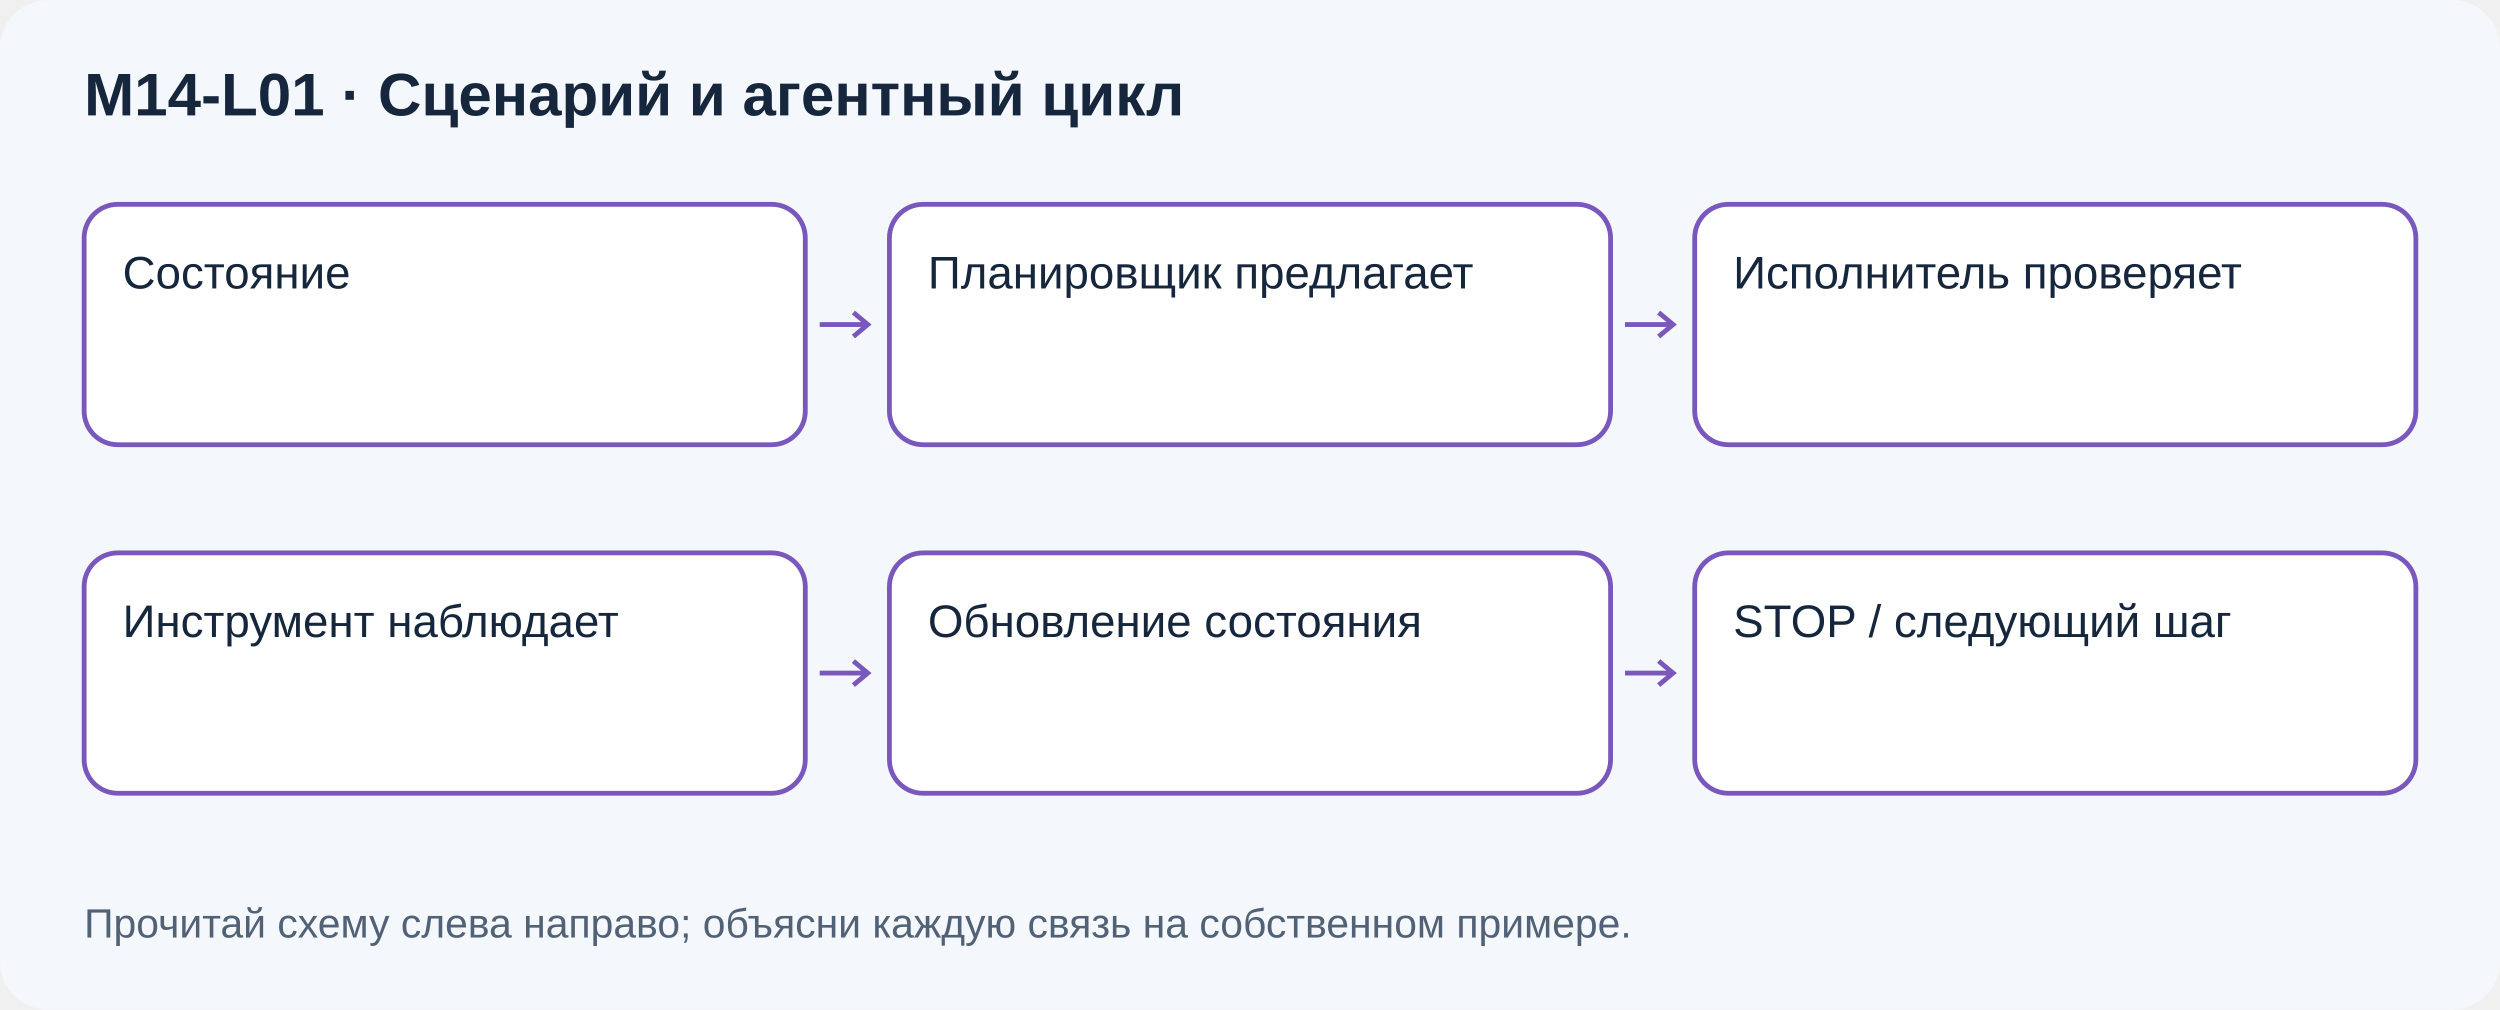
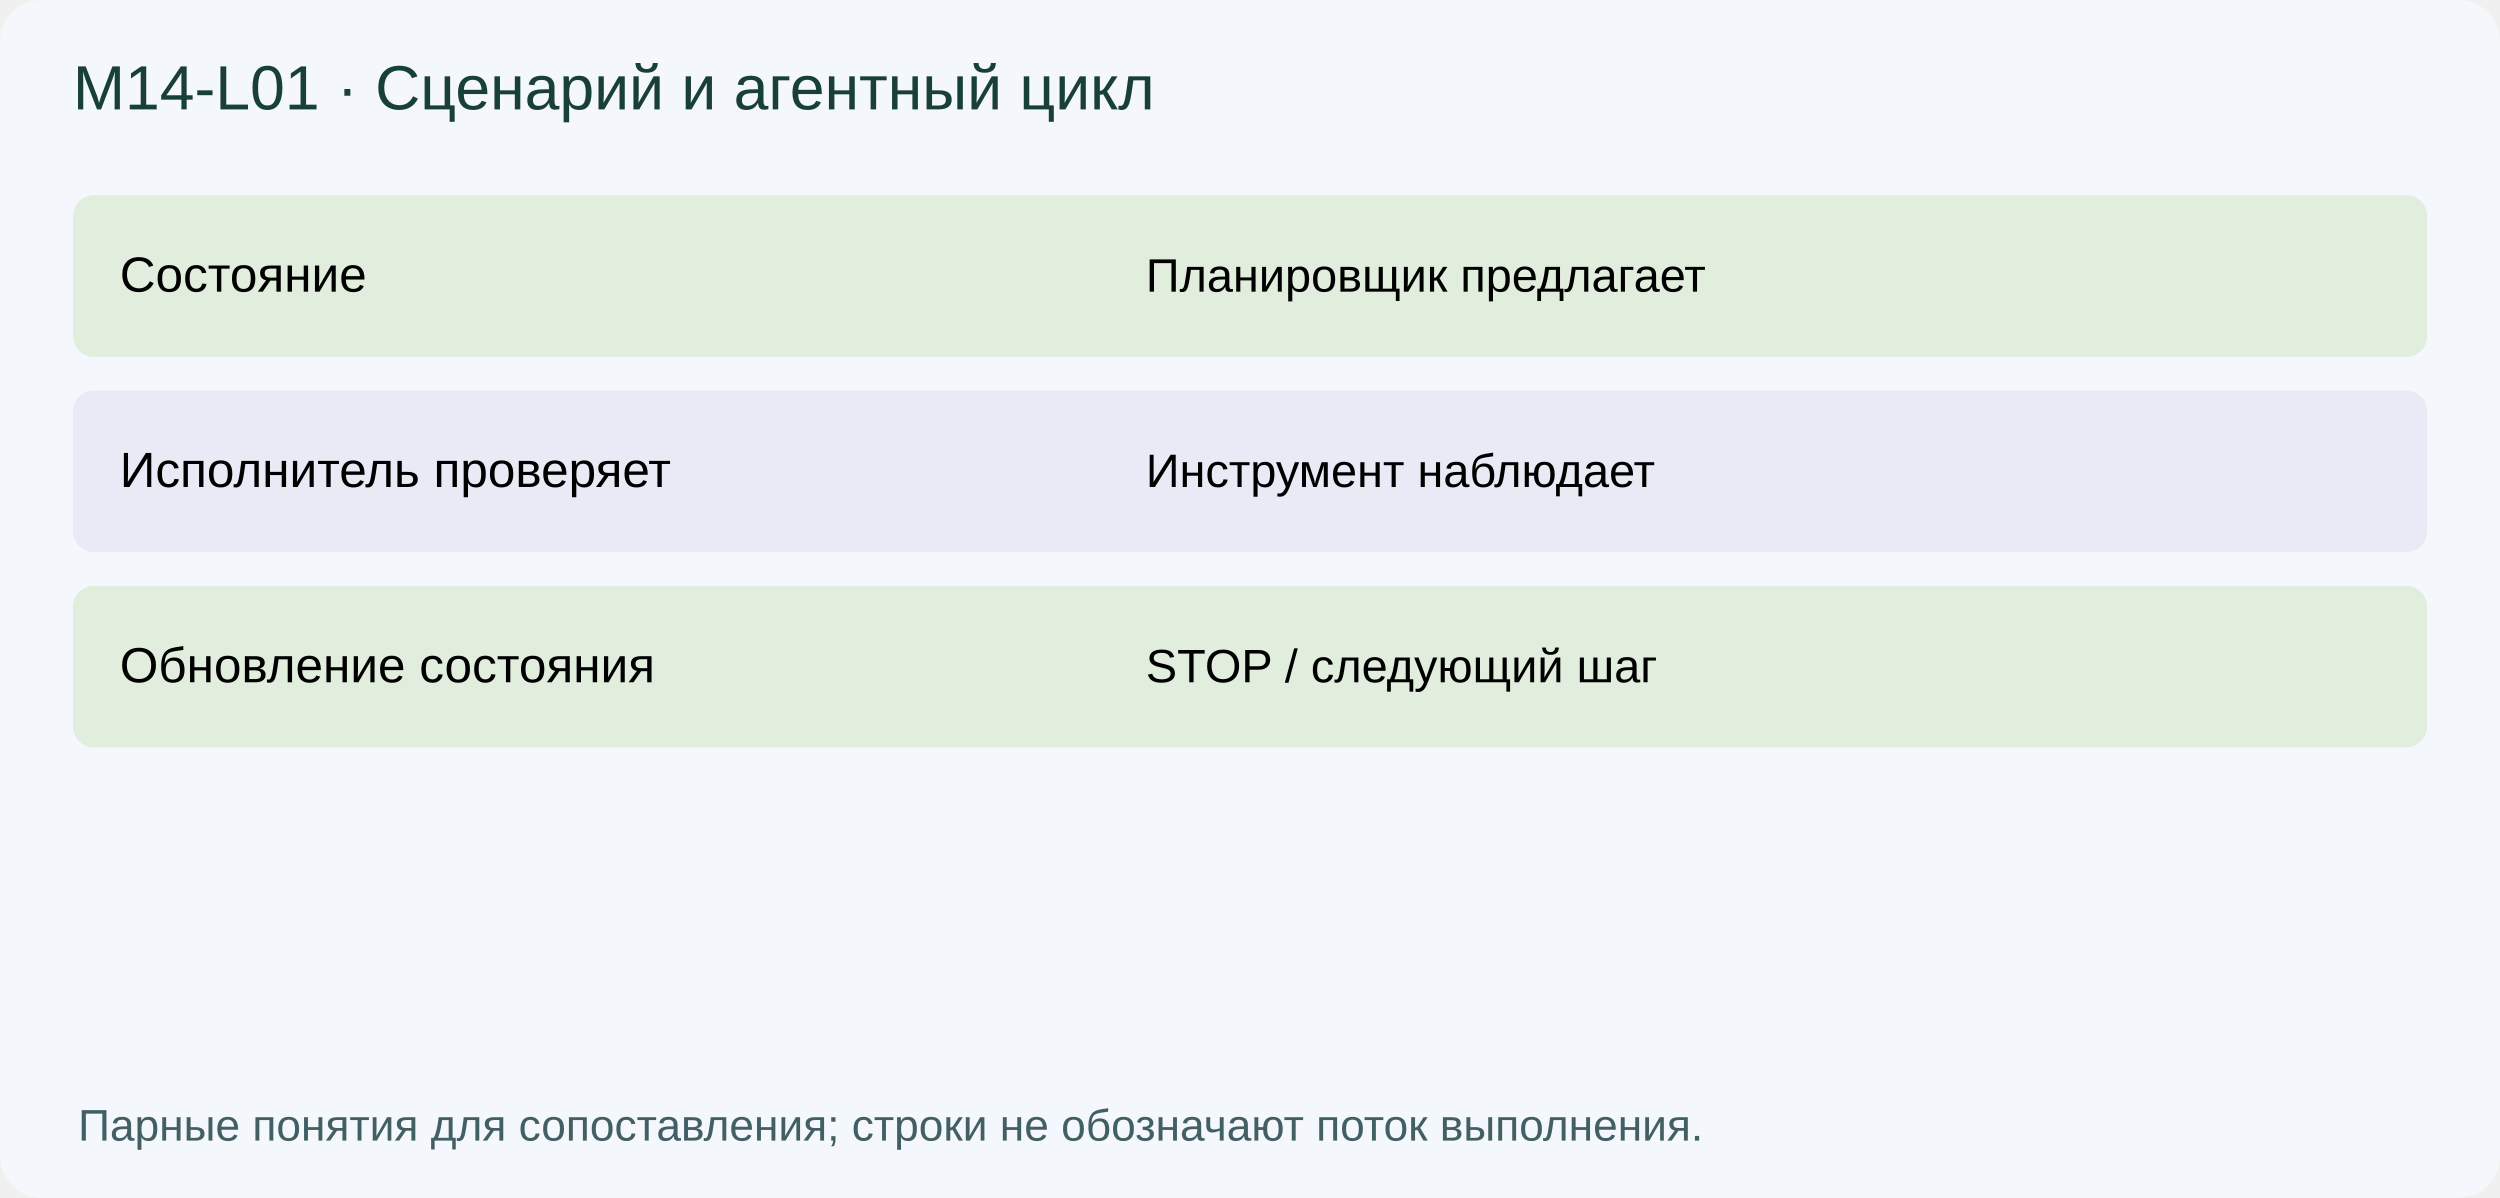
- <svg xmlns="http://www.w3.org/2000/svg" width="1040" height="420" viewBox="0 0 1040 420" role="img" aria-labelledby="title">
-   <rect width="1040" height="420" rx="20" fill="#f4f7fb" />
-   <text x="35" y="48" font-family="Arial,sans-serif" font-size="25" font-weight="700" fill="#15263d">M14-L01 · Сценарий и агентный цикл</text>
-   <rect x="35" y="85" width="300" height="100" rx="14" fill="white" stroke="#7957bc" stroke-width="2" />
-   <text x="51" y="120" font-family="Arial,sans-serif" font-size="19" fill="#15263d">Состояние</text>
-   <path d="M341,135h20m-6,-5l6,5l-6,5" fill="none" stroke="#7957bc" stroke-width="2" />
-   <rect x="370" y="85" width="300" height="100" rx="14" fill="white" stroke="#7957bc" stroke-width="2" />
-   <text x="386" y="120" font-family="Arial,sans-serif" font-size="19" fill="#15263d">Планировщик предлагает</text>
-   <path d="M676,135h20m-6,-5l6,5l-6,5" fill="none" stroke="#7957bc" stroke-width="2" />
-   <rect x="705" y="85" width="300" height="100" rx="14" fill="white" stroke="#7957bc" stroke-width="2" />
-   <text x="721" y="120" font-family="Arial,sans-serif" font-size="19" fill="#15263d">Исполнитель проверяет</text>
-   <rect x="35" y="230" width="300" height="100" rx="14" fill="white" stroke="#7957bc" stroke-width="2" />
-   <text x="51" y="265" font-family="Arial,sans-serif" font-size="19" fill="#15263d">Инструмент наблюдает</text>
-   <path d="M341,280h20m-6,-5l6,5l-6,5" fill="none" stroke="#7957bc" stroke-width="2" />
-   <rect x="370" y="230" width="300" height="100" rx="14" fill="white" stroke="#7957bc" stroke-width="2" />
-   <text x="386" y="265" font-family="Arial,sans-serif" font-size="19" fill="#15263d">Обновление состояния</text>
-   <path d="M676,280h20m-6,-5l6,5l-6,5" fill="none" stroke="#7957bc" stroke-width="2" />
-   <rect x="705" y="230" width="300" height="100" rx="14" fill="white" stroke="#7957bc" stroke-width="2" />
-   <text x="721" y="265" font-family="Arial,sans-serif" font-size="19" fill="#15263d">STOP / следующий шаг</text>
-   <text x="35" y="390" font-family="Arial,sans-serif" font-size="17" fill="#526276">Прочитай схему слева направо; объясни каждую связь на собственном примере.</text>
+ <svg xmlns="http://www.w3.org/2000/svg" width="960" height="460" viewBox="0 0 960 460">
+   <rect width="960" height="460" rx="16" fill="#f4f7fb" />
+   <text x="28" y="42" font-size="24" font-family="Arial" fill="#183f38">M14-L01 · Сценарий и агентный цикл</text>
+   <rect x="28" y="75" width="904" height="62" rx="8" fill="#e1eddd" />
+   <text x="46" y="112" font-size="19" font-family="Arial">Состояние</text>
+   <text x="440" y="112" font-size="18" font-family="Arial">Планировщик предлагает</text>
+   <rect x="28" y="150" width="904" height="62" rx="8" fill="#e8ebf5" />
+   <text x="46" y="187" font-size="19" font-family="Arial">Исполнитель проверяет</text>
+   <text x="440" y="187" font-size="18" font-family="Arial">Инструмент наблюдает</text>
+   <rect x="28" y="225" width="904" height="62" rx="8" fill="#e1eddd" />
+   <text x="46" y="262" font-size="19" font-family="Arial">Обновление состояния</text>
+   <text x="440" y="262" font-size="18" font-family="Arial">STOP / следующий шаг</text>
+   <text x="30" y="438" font-size="17" font-family="Arial" fill="#425f64">Парные понятия для сопоставления; строки не обозначают поток выполнения.</text>
</svg>
